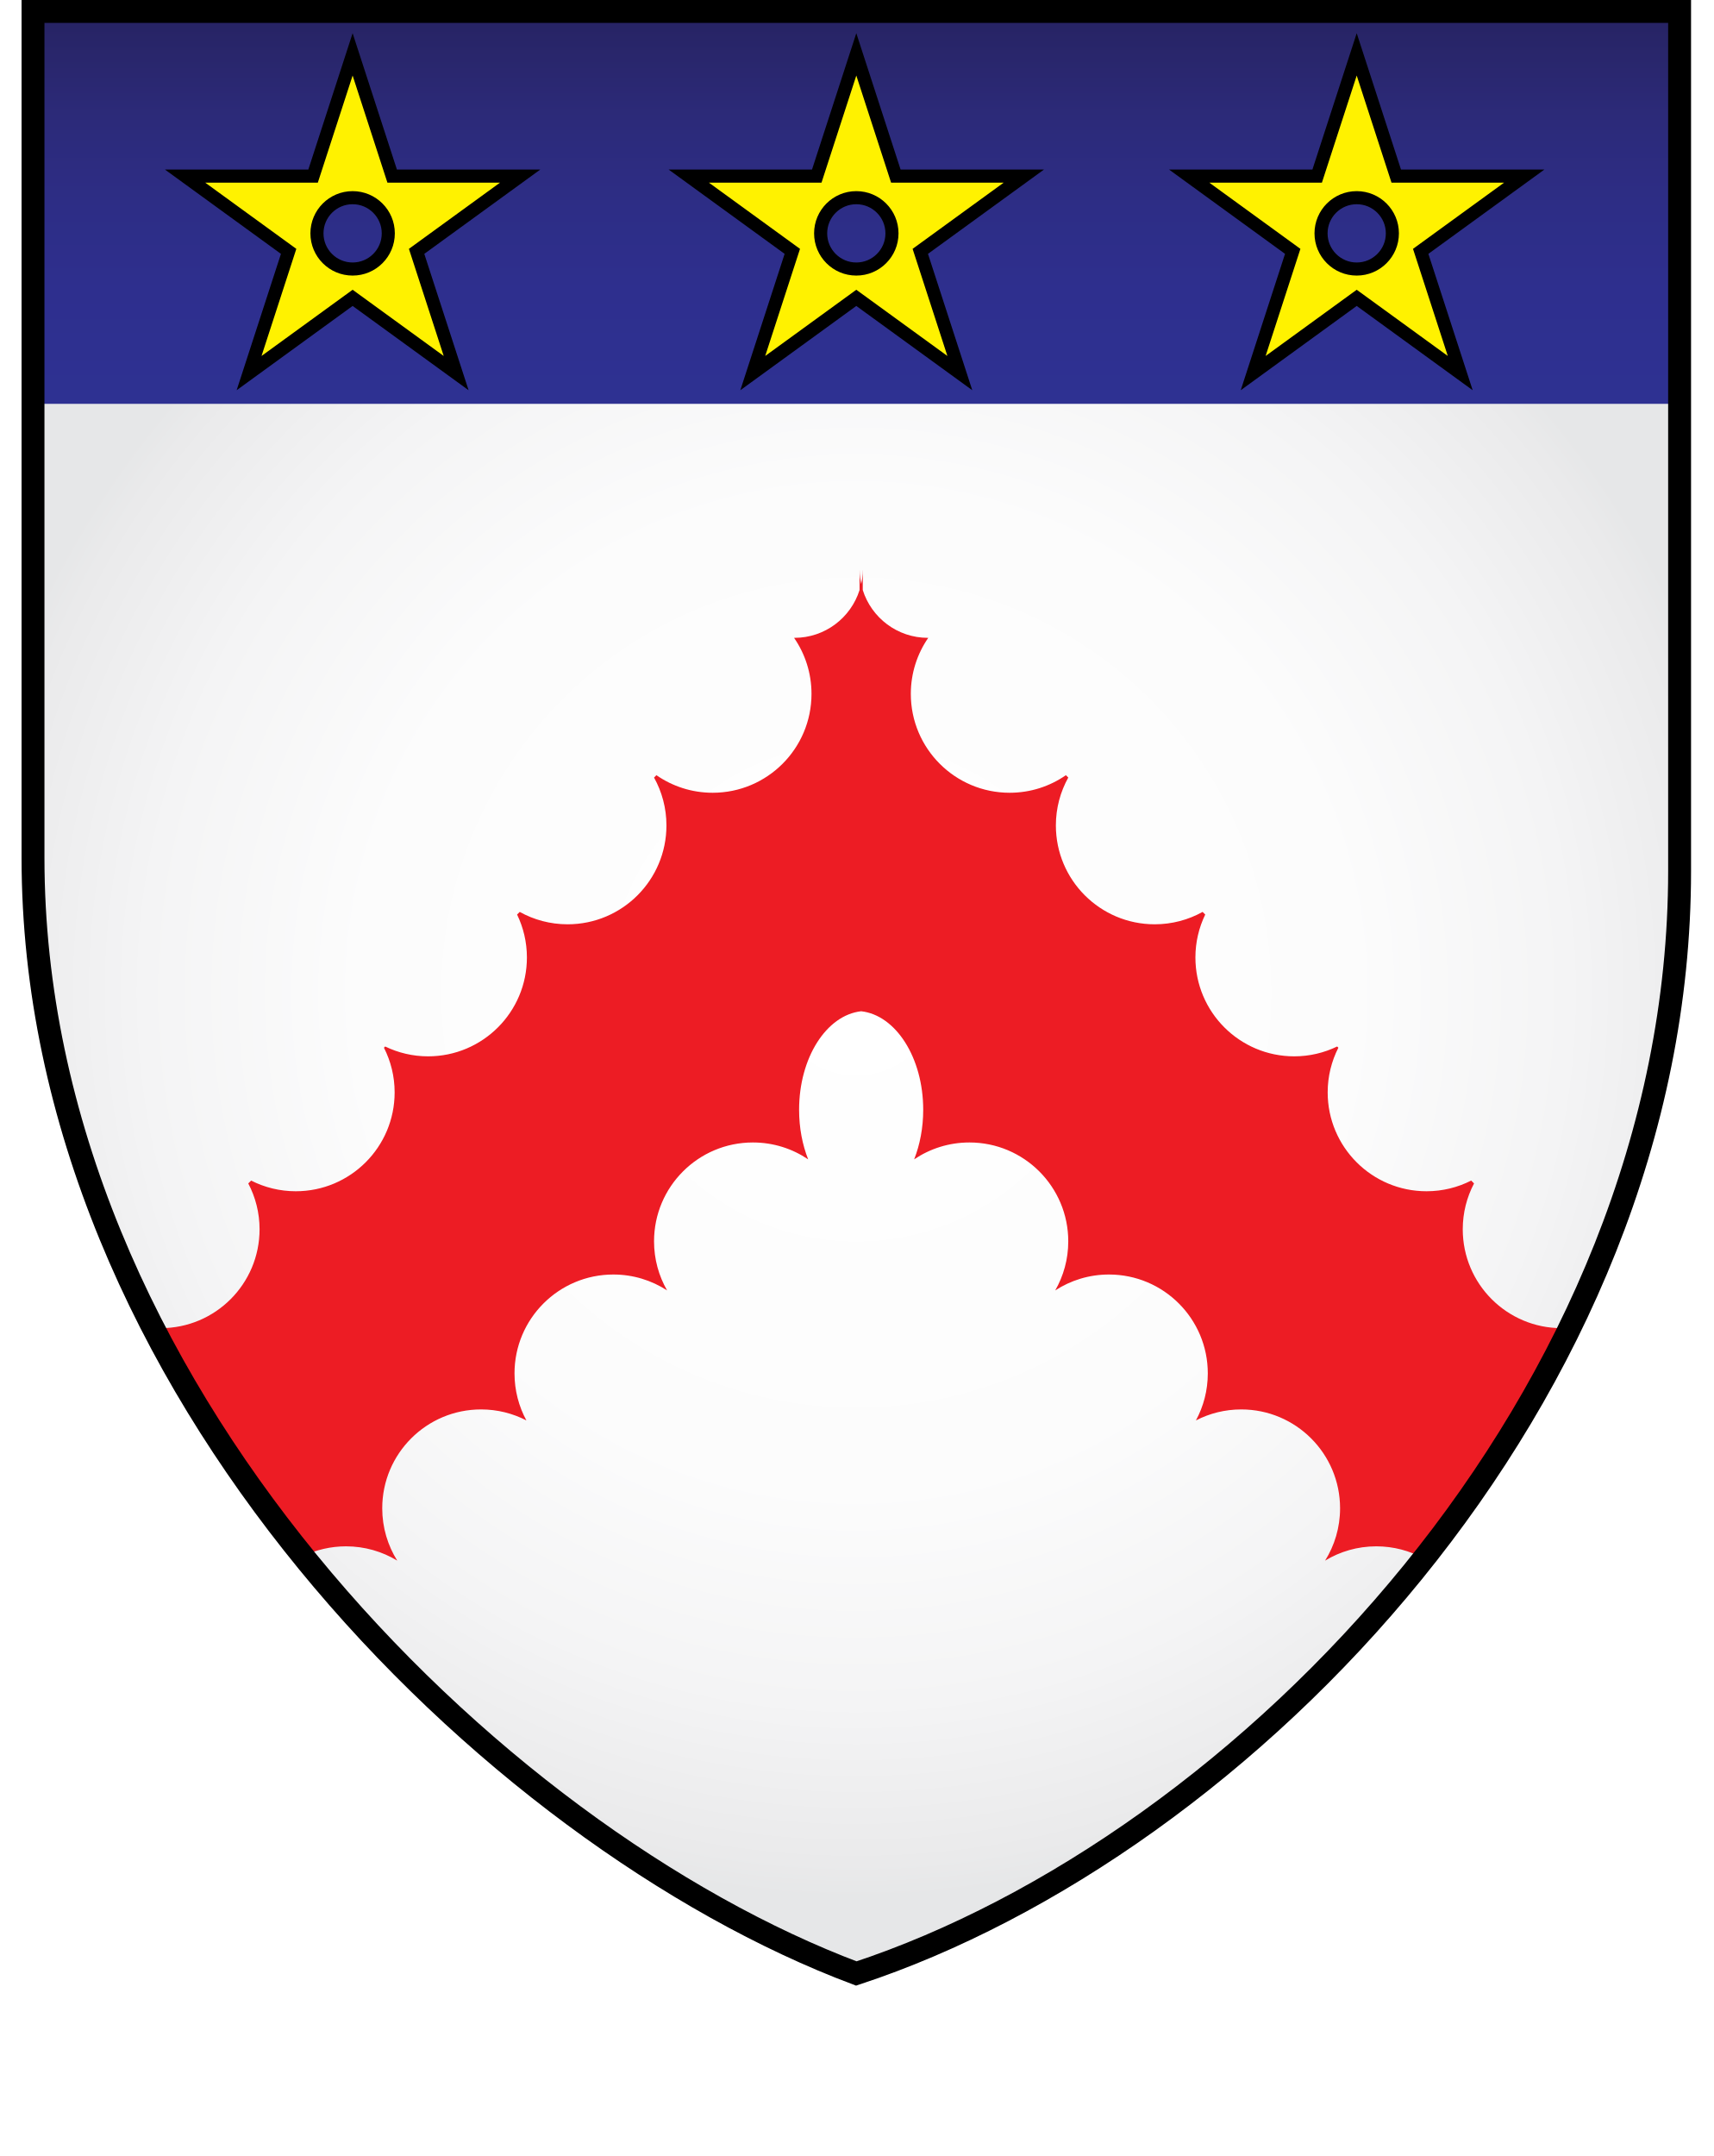
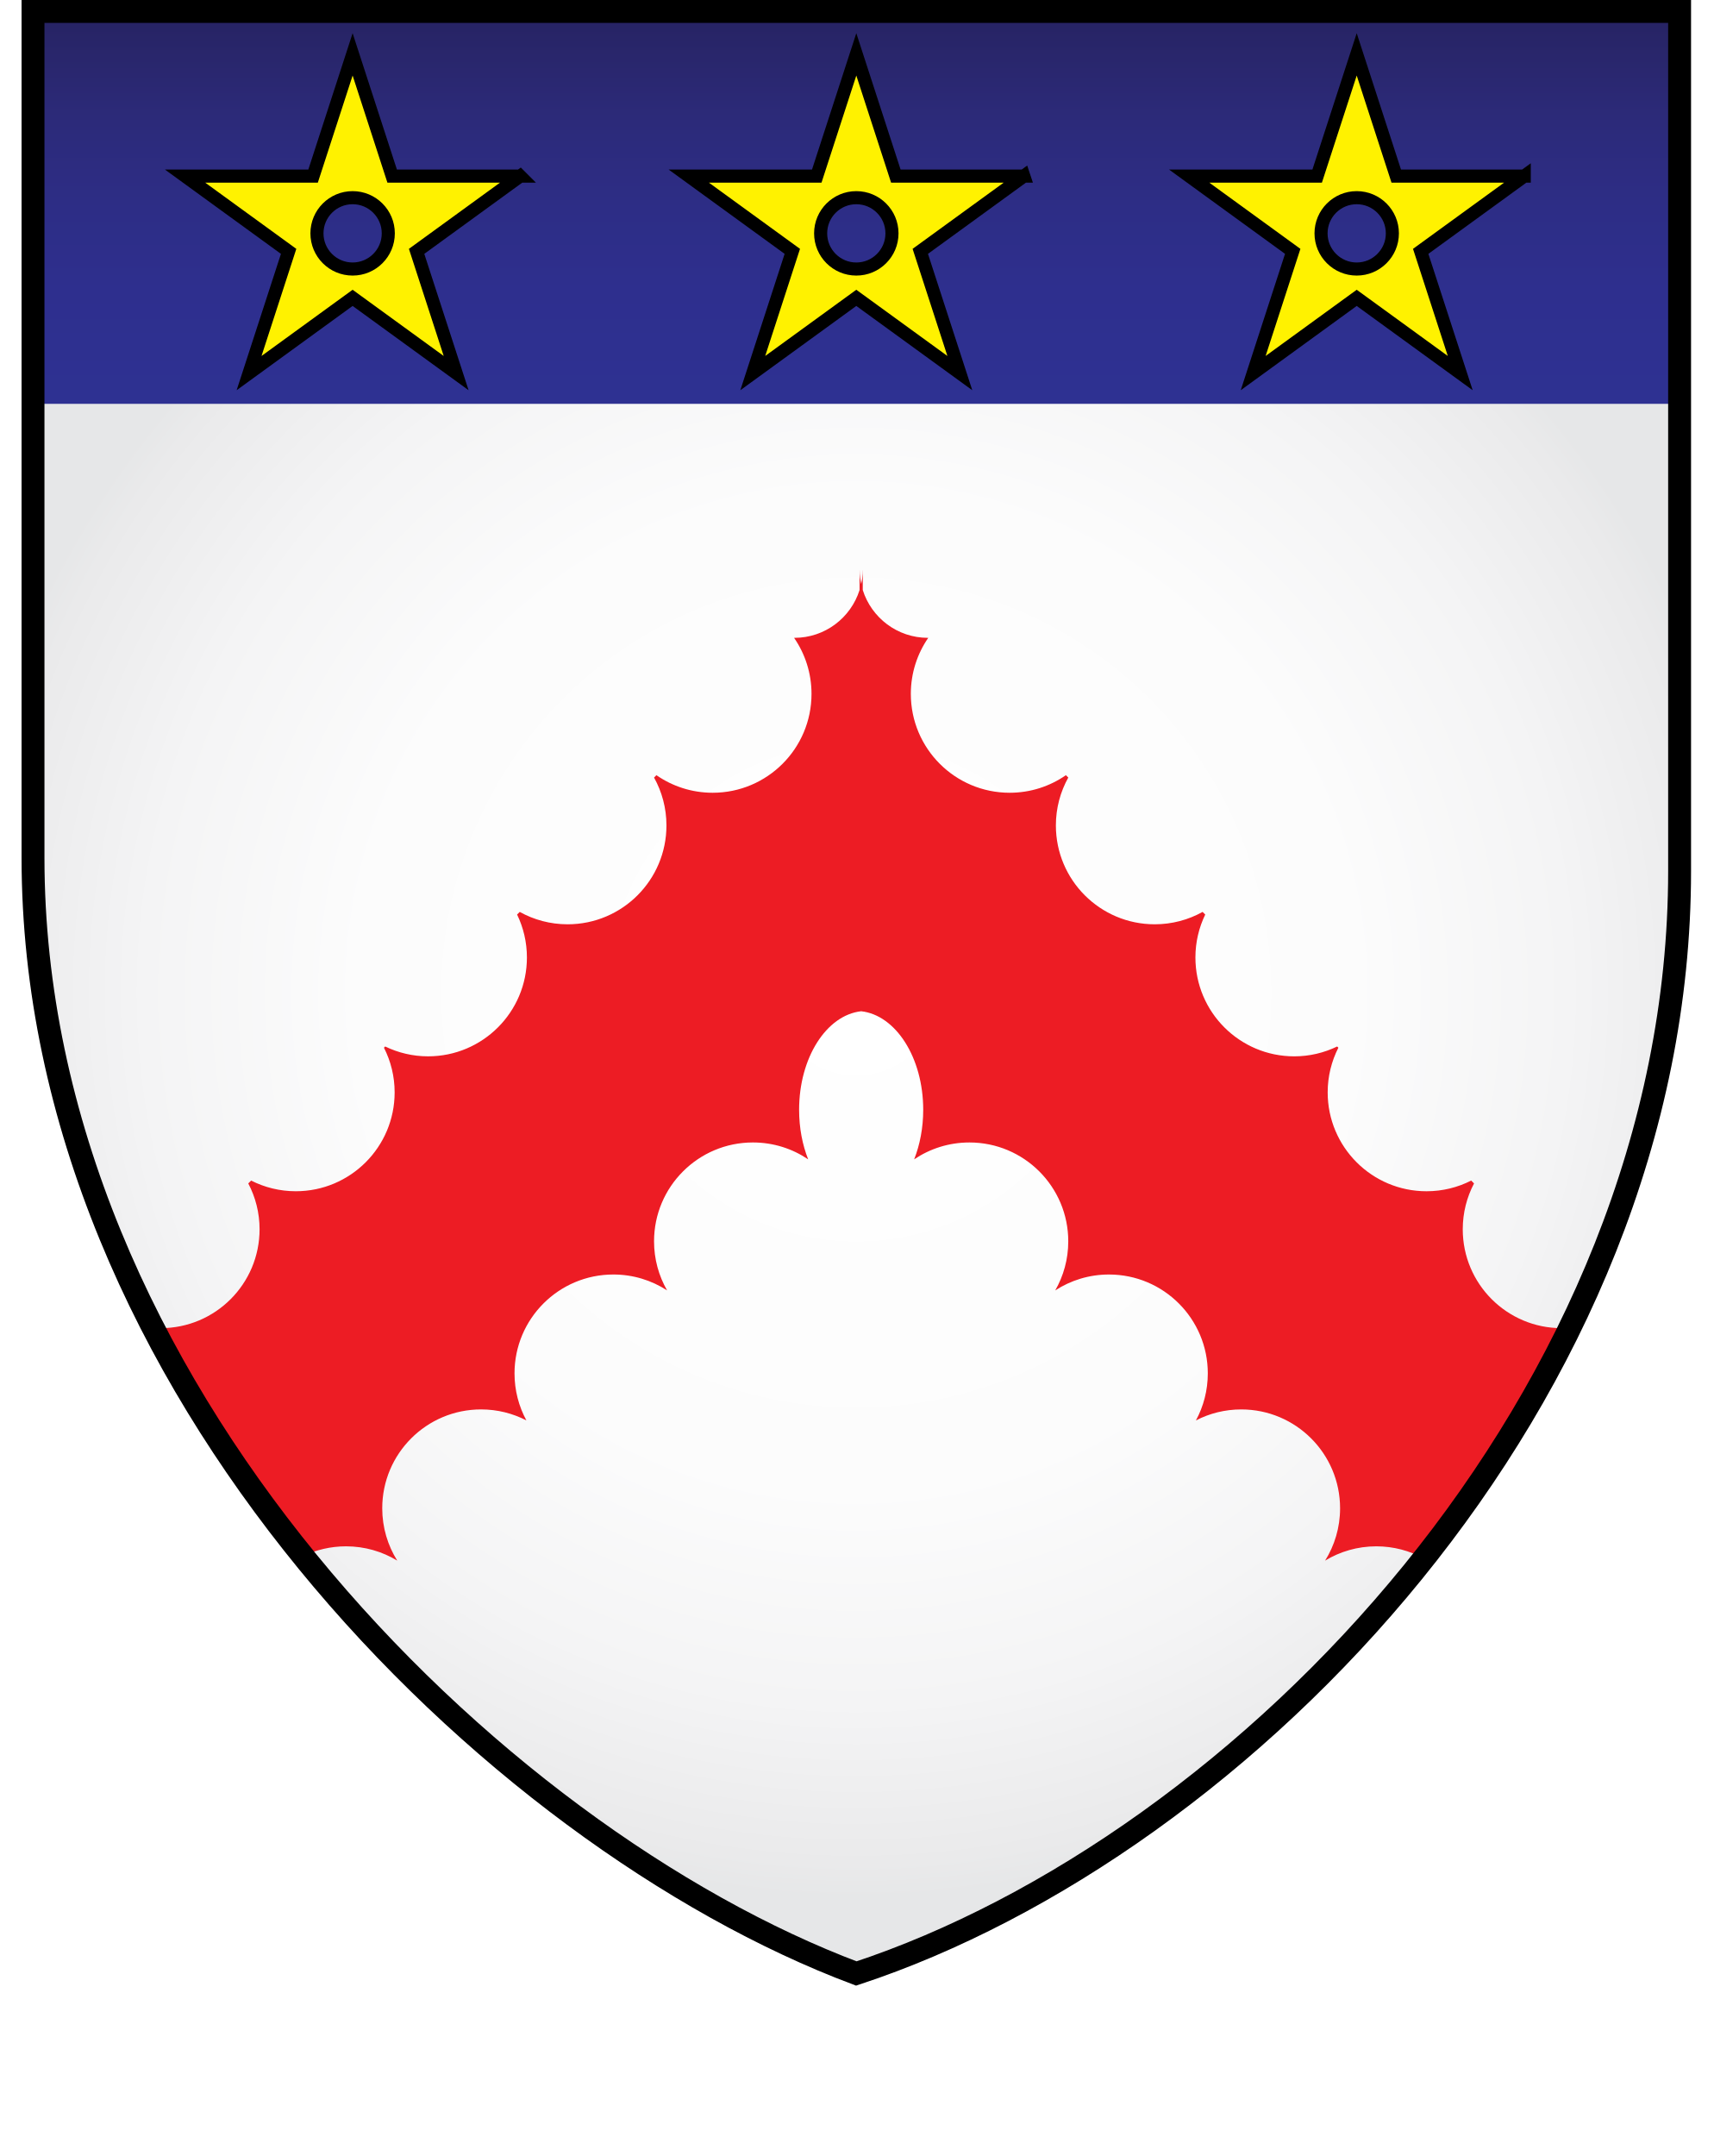
- <svg xmlns="http://www.w3.org/2000/svg" xmlns:xlink="http://www.w3.org/1999/xlink" version="1.1" x="0px" y="0px" width="524px" height="659px" viewBox="0 0 524 659" enable-background="new 0 0 524 659" xml:space="preserve">
+ <svg xmlns="http://www.w3.org/2000/svg" xmlns:xlink="http://www.w3.org/1999/xlink" width="524" height="659" viewBox="0 0 524 659">
+   <linearGradient id="a" gradientUnits="userSpaceOnUse" x1="37.789" y1="515.304" x2="92.683" y2="536.376">
+     <stop offset="0" stop-color="#8B5E3C" />
+     <stop offset=".497" stop-color="#FDC060" />
+   </linearGradient>
+   <linearGradient id="b" gradientUnits="userSpaceOnUse" x1="430.929" y1="536.376" x2="485.824" y2="515.304">
+     <stop offset=".503" stop-color="#FDC060" />
+     <stop offset="1" stop-color="#8B5E3C" />
+   </linearGradient>
+   <linearGradient id="c" gradientUnits="userSpaceOnUse" x1="1.5" y1="461.128" x2="107.092" y2="461.128">
+     <stop offset="0" stop-color="#BCBEC0" />
+     <stop offset=".333" stop-color="#E6E7E8" />
+   </linearGradient>
+   <linearGradient id="d" gradientUnits="userSpaceOnUse" x1="416.52" y1="461.128" x2="522.112" y2="461.128">
+     <stop offset=".632" stop-color="#E6E7E8" />
+     <stop offset=".687" stop-color="#DBDCDD" />
+     <stop offset=".793" stop-color="#CACBCD" />
+     <stop offset=".898" stop-color="#BFC1C3" />
+     <stop offset="1" stop-color="#BCBEC0" />
+   </linearGradient>
  <defs>
- </defs>
-   <linearGradient id="SVGID_2_" gradientUnits="userSpaceOnUse" x1="37.789" y1="515.304" x2="92.683" y2="536.376">
-     <stop offset="0" style="stop-color:#8B5E3C" />
-     <stop offset="0.497" style="stop-color:#FDC060" />
+     <path id="e" d="M261.113 3.5H10.093v258.714c0 161.08 140 299 251.713 341 118.286-39 251.714-175.92 251.714-337V3.5H261.113z" />
+   </defs>
+   <radialGradient id="f" cx="261.806" cy="303.357" r="276.834" gradientUnits="userSpaceOnUse">
+     <stop offset="0" stop-color="#FFF" />
+     <stop offset=".55" stop-color="#FCFCFC" />
+     <stop offset=".786" stop-color="#F4F4F5" />
+     <stop offset=".962" stop-color="#EAEAEB" />
+     <stop offset="1" stop-color="#E6E7E8" />
+   </radialGradient>
+   <use xlink:href="#e" overflow="visible" fill="url(#f)" />
+   <clipPath id="g">
+     <use xlink:href="#e" overflow="visible" />
+   </clipPath>
+   <linearGradient id="h" gradientUnits="userSpaceOnUse" x1="261.806" y1="3.5" x2="261.806" y2="123.443">
+     <stop offset="0" stop-color="#262262" />
+     <stop offset=".069" stop-color="#282568" />
+     <stop offset=".268" stop-color="#2C2A79" />
+     <stop offset=".48" stop-color="#2D2D85" />
+     <stop offset=".711" stop-color="#2E2F8E" />
+     <stop offset="1" stop-color="#2E3192" />
  </linearGradient>
-   <path display="none" fill="url(#SVGID_2_)" stroke="#000000" stroke-width="3" stroke-miterlimit="10" d="M109.092,493.628l-72,70  c0,0-13.53,0.171-11-15c2.529-15.171,23-55,23-55s1-8,21-9S109.092,493.628,109.092,493.628z" />
-   <linearGradient id="SVGID_3_" gradientUnits="userSpaceOnUse" x1="430.929" y1="536.376" x2="485.824" y2="515.304">
-     <stop offset="0.503" style="stop-color:#FDC060" />
-     <stop offset="1" style="stop-color:#8B5E3C" />
-   </linearGradient>
-   <path display="none" fill="url(#SVGID_3_)" stroke="#000000" stroke-width="3" stroke-miterlimit="10" d="M414.52,493.628l72,70  c0,0,13.529,0.171,11-15s-23-55-23-55s-1-8-21-9S414.52,493.628,414.52,493.628z" />
-   <linearGradient id="SVGID_4_" gradientUnits="userSpaceOnUse" x1="1.5" y1="461.128" x2="107.092" y2="461.128">
-     <stop offset="0" style="stop-color:#BCBEC0" />
-     <stop offset="0.333" style="stop-color:#E6E7E8" />
-   </linearGradient>
-   <path display="none" fill="url(#SVGID_4_)" stroke="#000000" stroke-width="3" stroke-miterlimit="10" d="M2.092,456.628  c0-18,7.316-28,35-28s51,8,51,8l19,57c0,0-71.883-16.141-90.941-9.07S2.092,456.628,2.092,456.628z" />
-   <linearGradient id="SVGID_5_" gradientUnits="userSpaceOnUse" x1="416.52" y1="461.128" x2="522.112" y2="461.128">
-     <stop offset="0.632" style="stop-color:#E6E7E8" />
-     <stop offset="0.687" style="stop-color:#DBDCDD" />
-     <stop offset="0.793" style="stop-color:#CACBCD" />
-     <stop offset="0.898" style="stop-color:#BFC1C3" />
-     <stop offset="1" style="stop-color:#BCBEC0" />
-   </linearGradient>
-   <path display="none" fill="url(#SVGID_5_)" stroke="#000000" stroke-width="3" stroke-miterlimit="10" d="M521.52,456.628  c0-18-7.316-28-35-28s-51,8-51,8l-19,57c0,0,71.883-16.141,90.941-9.07S521.52,456.628,521.52,456.628z" />
-   <path display="none" fill="#FBB040" stroke="#000000" stroke-width="3" stroke-miterlimit="10" d="M2.092,456.628c0,0,8,6,23,6  c9.731,10.067,11,32,11,58.345c-25-1.345-34-19.345-34-48.345S2.092,456.628,2.092,456.628z" />
-   <path display="none" fill="#FBB040" stroke="#000000" stroke-width="3" stroke-miterlimit="10" d="M521.52,456.628c0,0-8,6-23,6  c-9.731,10.067-11,32-11,58.345c25-1.345,34-19.345,34-48.345S521.52,456.628,521.52,456.628z" />
-   <g>
-     <defs>
-       <path id="SVGID_1_" d="M261.113,3.5H10.092c0,0,0,138.937,0,258.714c0,161.081,140,299,251.714,341    c118.286-39,251.714-175.92,251.714-337c0-119.778,0-262.714,0-262.714H261.113z" />
-     </defs>
-     <radialGradient id="SVGID_6_" cx="261.806" cy="303.357" r="276.834" gradientUnits="userSpaceOnUse">
-       <stop offset="0" style="stop-color:#FFFFFF" />
-       <stop offset="0.55" style="stop-color:#FCFCFC" />
-       <stop offset="0.786" style="stop-color:#F4F4F5" />
-       <stop offset="0.962" style="stop-color:#EAEAEB" />
-       <stop offset="1" style="stop-color:#E6E7E8" />
-     </radialGradient>
-     <use xlink:href="#SVGID_1_" overflow="visible" fill="url(#SVGID_6_)" />
-     <clipPath id="SVGID_7_">
-       <use xlink:href="#SVGID_1_" overflow="visible" />
-     </clipPath>
-     <linearGradient id="SVGID_8_" gradientUnits="userSpaceOnUse" x1="261.806" y1="3.5" x2="261.806" y2="123.443">
-       <stop offset="0" style="stop-color:#262262" />
-       <stop offset="0.069" style="stop-color:#282568" />
-       <stop offset="0.268" style="stop-color:#2C2A79" />
-       <stop offset="0.48" style="stop-color:#2D2D85" />
-       <stop offset="0.711" style="stop-color:#2E2F8E" />
-       <stop offset="1" style="stop-color:#2E3192" />
-     </linearGradient>
-     <rect x="10.092" y="3.5" clip-path="url(#SVGID_7_)" fill="url(#SVGID_8_)" width="503.428" height="119.943" />
-     <path clip-path="url(#SVGID_7_)" fill="#ED1C24" d="M477.441,405.962c-16.689,0-30.221-13.529-30.221-30.221   c0-5.061,1.254-9.824,3.453-14.014l-0.873-0.873c-4.102,2.082-8.74,3.263-13.655,3.263c-16.69,0-30.222-13.531-30.222-30.222   c0-4.915,1.186-9.548,3.268-13.651l-0.373-0.374c-3.969,1.917-8.41,3.009-13.113,3.009c-16.69,0-30.222-13.531-30.222-30.222   c0-4.704,1.085-9.149,3.004-13.118l-0.805-0.805c-4.337,2.409-9.325,3.785-14.638,3.785c-16.69,0-30.223-13.531-30.223-30.222   c0-5.312,1.386-10.294,3.793-14.631l-0.726-0.725c-4.881,3.385-10.804,5.373-17.194,5.373c-16.691,0-30.221-13.531-30.221-30.222   c0-6.363,1.971-12.264,5.329-17.134c-0.034,0-0.067,0.005-0.103,0.005c-9.351,0-17.257-6.146-19.922-14.618v-6.067l-0.01-0.01   c-0.014,1.456-0.18,2.875-0.477,4.245c-0.297-1.37-0.463-2.789-0.477-4.245l-0.01,0.01v6.067   c-2.665,8.471-10.571,14.618-19.922,14.618c-0.035,0-0.068-0.005-0.103-0.005c3.358,4.87,5.329,10.771,5.329,17.134   c0,16.691-13.53,30.222-30.222,30.222c-6.39,0-12.313-1.988-17.193-5.373l-0.726,0.725c2.407,4.337,3.792,9.319,3.792,14.631   c0,16.69-13.531,30.222-30.223,30.222c-5.312,0-10.3-1.376-14.637-3.785l-0.805,0.805c1.918,3.969,3.004,8.415,3.004,13.118   c0,16.691-13.531,30.222-30.222,30.222c-4.703,0-9.145-1.092-13.113-3.009l-0.373,0.374c2.081,4.103,3.267,8.736,3.267,13.651   c0,16.691-13.53,30.222-30.221,30.222c-4.916,0-9.554-1.181-13.655-3.263l-0.874,0.873c2.2,4.19,3.454,8.954,3.454,14.014   c0,16.692-13.531,30.221-30.222,30.221c-0.779,0-1.549-0.04-2.313-0.098c12.828,24.875,28.426,48.271,45.838,69.778   c3.97-1.918,8.423-2.993,13.127-2.993c5.73,0,11.089,1.596,15.654,4.366c-2.898-4.639-4.58-10.117-4.58-15.99   c0-16.69,13.531-30.222,30.223-30.222c4.995,0,9.702,1.22,13.854,3.365c-2.318-4.276-3.635-9.175-3.635-14.381   c0-16.69,13.53-30.221,30.222-30.221c6.059,0,11.696,1.79,16.427,4.859c-2.533-4.42-3.989-9.538-3.989-14.998   c0-16.691,13.531-30.222,30.222-30.222c6.26,0,12.074,1.903,16.898,5.161c-1.759-4.454-2.771-9.624-2.771-15.145   c0-15.908,8.361-28.936,18.974-30.123c10.611,1.188,18.973,14.215,18.973,30.123c0,5.521-1.012,10.691-2.77,15.145   c4.824-3.258,10.639-5.161,16.898-5.161c16.69,0,30.221,13.53,30.221,30.222c0,5.46-1.455,10.578-3.988,14.998   c4.73-3.069,10.368-4.859,16.427-4.859c16.691,0,30.222,13.53,30.222,30.221c0,5.206-1.316,10.104-3.635,14.381   c4.15-2.146,8.858-3.365,13.854-3.365c16.691,0,30.223,13.531,30.223,30.222c0,5.873-1.682,11.352-4.58,15.99   c4.565-2.771,9.924-4.366,15.654-4.366c5.266,0,10.215,1.35,14.525,3.717c17.166-21.684,32.336-45.335,44.641-70.521   C479.126,405.914,478.29,405.962,477.441,405.962z" />
-     <g clip-path="url(#SVGID_7_)">
-       <path fill="#FFF200" stroke="#000000" stroke-width="4" stroke-miterlimit="10" d="M313.024,53.829h-39.127l-12.091-37.212    l-12.091,37.212h-39.128l31.655,22.999l-12.091,37.212l31.654-22.998l31.654,22.998L281.37,76.828L313.024,53.829z     M261.806,82.233c-6.022,0-10.905-4.882-10.905-10.905c0-6.022,4.883-10.905,10.905-10.905s10.905,4.882,10.905,10.905    C272.711,77.351,267.829,82.233,261.806,82.233z" />
-       <path fill="#FFF200" stroke="#000000" stroke-width="4" stroke-miterlimit="10" d="M159.028,53.829h-39.127L107.81,16.617    L95.719,53.829H56.592l31.654,22.999L76.156,114.04l31.654-22.998l31.654,22.998l-12.091-37.212L159.028,53.829z M107.81,82.233    c-6.022,0-10.905-4.882-10.905-10.905c0-6.022,4.883-10.905,10.905-10.905s10.905,4.882,10.905,10.905    C118.715,77.351,113.833,82.233,107.81,82.233z" />
-       <path fill="#FFF200" stroke="#000000" stroke-width="4" stroke-miterlimit="10" d="M466.017,53.829H426.89l-12.091-37.212    l-12.091,37.212h-39.127l31.654,22.999l-12.091,37.212l31.654-22.998l31.654,22.998l-12.091-37.212L466.017,53.829z     M414.799,82.233c-6.022,0-10.905-4.882-10.905-10.905c0-6.022,4.883-10.905,10.905-10.905s10.905,4.882,10.905,10.905    C425.705,77.351,420.822,82.233,414.799,82.233z" />
-     </g>
-     <use xlink:href="#SVGID_1_" overflow="visible" fill="none" stroke="#000000" stroke-width="7" stroke-miterlimit="10" />
+   <path clip-path="url(#g)" fill="url(#h)" d="M10.092 3.5H513.52v119.943H10.092z" />
+   <path clip-path="url(#g)" fill="#ED1C24" d="M477.44 405.962c-16.688 0-30.22-13.53-30.22-30.22 0-5.062 1.254-9.825 3.453-14.015l-.873-.873c-4.102 2.082-8.74 3.263-13.655 3.263-16.69 0-30.222-13.53-30.222-30.222 0-4.915 1.186-9.548 3.268-13.65l-.372-.375c-3.97 1.917-8.41 3.01-13.113 3.01-16.69 0-30.222-13.532-30.222-30.223 0-4.704 1.085-9.15 3.004-13.118l-.805-.806c-4.337 2.41-9.325 3.785-14.638 3.785-16.69 0-30.223-13.532-30.223-30.223 0-5.312 1.387-10.294 3.794-14.63l-.726-.726c-4.88 3.386-10.804 5.374-17.194 5.374-16.69 0-30.22-13.53-30.22-30.222 0-6.363 1.97-12.264 5.328-17.134-.034 0-.067.005-.103.005-9.352 0-17.258-6.146-19.923-14.618v-6.067l-.01-.01c-.014 1.456-.18 2.875-.477 4.245-.297-1.37-.463-2.79-.477-4.245l-.01.01v6.067c-2.665 8.47-10.57 14.618-19.922 14.618-.034 0-.067-.005-.102-.005 3.358 4.87 5.33 10.77 5.33 17.134 0 16.69-13.53 30.222-30.223 30.222-6.39 0-12.313-1.988-17.193-5.373l-.726.726c2.407 4.337 3.792 9.32 3.792 14.63 0 16.69-13.53 30.223-30.223 30.223-5.312 0-10.3-1.377-14.637-3.786l-.805.805c1.918 3.968 3.004 8.414 3.004 13.117 0 16.69-13.53 30.222-30.222 30.222-4.703 0-9.145-1.093-13.113-3.01l-.373.374c2.08 4.103 3.266 8.736 3.266 13.65 0 16.692-13.53 30.223-30.22 30.223-4.917 0-9.555-1.18-13.656-3.263l-.874.873c2.2 4.19 3.454 8.954 3.454 14.014 0 16.693-13.53 30.222-30.222 30.222-.78 0-1.55-.04-2.313-.098 12.828 24.875 28.426 48.27 45.838 69.778 3.97-1.918 8.423-2.993 13.127-2.993 5.73 0 11.09 1.595 15.654 4.365-2.898-4.64-4.58-10.117-4.58-15.99 0-16.69 13.53-30.222 30.223-30.222 4.995 0 9.702 1.22 13.854 3.365-2.317-4.276-3.634-9.175-3.634-14.38 0-16.69 13.53-30.222 30.222-30.222 6.06 0 11.696 1.79 16.427 4.86-2.533-4.42-3.99-9.54-3.99-15 0-16.69 13.532-30.22 30.223-30.22 6.26 0 12.074 1.902 16.898 5.16-1.76-4.454-2.77-9.624-2.77-15.145 0-15.907 8.36-28.935 18.973-30.122 10.61 1.188 18.972 14.215 18.972 30.123 0 5.522-1.012 10.692-2.77 15.146 4.824-3.258 10.64-5.16 16.898-5.16 16.69 0 30.22 13.53 30.22 30.22 0 5.46-1.454 10.58-3.987 15 4.73-3.07 10.368-4.86 16.427-4.86 16.69 0 30.222 13.53 30.222 30.22 0 5.207-1.316 10.105-3.635 14.382 4.15-2.146 8.858-3.365 13.854-3.365 16.692 0 30.224 13.53 30.224 30.222 0 5.873-1.682 11.352-4.58 15.99 4.565-2.77 9.924-4.366 15.654-4.366 5.266 0 10.215 1.35 14.525 3.716 17.166-21.684 32.336-45.335 44.64-70.52-.827.068-1.663.116-2.512.116z" />
+   <g clip-path="url(#g)" fill="#FFF200" stroke="#000" stroke-width="4" stroke-miterlimit="10">
+     <path d="M313.024 53.83h-39.127l-12.09-37.213-12.092 37.212h-39.128l31.655 22.998-12.09 37.212 31.653-22.998 31.654 22.998-12.09-37.212 31.654-23zm-51.218 28.403c-6.022 0-10.905-4.882-10.905-10.905 0-6.022 4.884-10.905 10.906-10.905s10.905 4.882 10.905 10.905-4.88 10.905-10.904 10.905zM159.028 53.83H119.9l-12.09-37.213L95.72 53.83H56.59l31.654 22.998-12.09 37.212 31.654-22.998 31.654 22.998-12.09-37.212 31.654-23zM107.81 82.232c-6.022 0-10.905-4.882-10.905-10.905 0-6.022 4.883-10.905 10.905-10.905s10.905 4.882 10.905 10.905-4.882 10.905-10.905 10.905zM466.017 53.83H426.89L414.8 16.616 402.707 53.83H363.58l31.655 22.998-12.09 37.212 31.653-22.998 31.654 22.998-12.09-37.212 31.655-23zM414.8 82.232c-6.023 0-10.906-4.882-10.906-10.905 0-6.022 4.883-10.905 10.905-10.905s10.904 4.882 10.904 10.905-4.882 10.905-10.905 10.905z" />
  </g>
-   <radialGradient id="SVGID_9_" cx="261.806" cy="575.523" r="180.594" gradientUnits="userSpaceOnUse">
-     <stop offset="0.632" style="stop-color:#FFFFFF" />
-     <stop offset="0.705" style="stop-color:#F4F5F5" />
-     <stop offset="0.855" style="stop-color:#EAEBEB" />
-     <stop offset="1" style="stop-color:#E6E7E8" />
+   <use xlink:href="#e" overflow="visible" fill="none" stroke="#000" stroke-width="7" stroke-miterlimit="10" />
+   <radialGradient id="i" cx="261.806" cy="575.523" r="180.594" gradientUnits="userSpaceOnUse">
+     <stop offset=".632" stop-color="#FFF" />
+     <stop offset=".705" stop-color="#F4F5F5" />
+     <stop offset=".855" stop-color="#EAEBEB" />
+     <stop offset="1" stop-color="#E6E7E8" />
  </radialGradient>
-   <path display="none" fill="url(#SVGID_9_)" stroke="#000000" stroke-width="3" stroke-miterlimit="10" d="M474.52,493.628  c0,0-35,101-212.714,101s-212.714-101-212.714-101s-32,43-29,61S84.52,657.416,261.806,657.416S500.52,572.628,503.52,554.628  S474.52,493.628,474.52,493.628z" />
-   <g display="none">
-     <path fill="none" d="M20.092,554.628c3,18,64.428,102.788,241.714,102.788S500.52,572.628,503.52,554.628" />
-     <path display="inline" d="M56.142,554.339l2.238-0.219l1.138,1.429l13.104-7.662c-1.467-1.842-3.336-2.794-5.607-2.856   c-2.271-0.063-4.501,0.777-6.69,2.521l-0.395,0.337l-3.827-1.246c3.961-2.773,7.582-3.906,10.861-3.398   c3.279,0.508,6.454,2.688,9.523,6.543l6.193,7.774l-6.187,2.945l-0.687-0.862c0.585-0.274,1.117-0.604,1.597-0.985   c1.598-1.273,0.935-3.747-1.992-7.421l-0.461-0.58l-13.188,7.708l4.68,5.875l-2.944,0.164c-0.875-1.652-1.827-3.126-2.857-4.419   l-0.526-0.66l-6.027,3.523c-5.073,2.969-9.717,4.594-13.935,4.877c-4.217,0.283-7.32-0.824-9.309-3.321   c-1.073-1.348-1.337-3.104-0.792-5.271l4.345-0.224c-1.452,2.316-1.552,4.261-0.299,5.833c1.145,1.437,2.933,1.858,5.365,1.266   c2.432-0.594,6.166-2.36,11.201-5.3l7.208-4.199L56.142,554.339z" />
-     <path display="inline" d="M51.87,574.532l4.134-1.038l0.755,0.654c1.033,0.895,2.143,1.139,3.331,0.732   c1.188-0.407,2.974-1.637,5.359-3.689l9.233-7.979c2.727-2.359,5.552-3.807,8.477-4.343c2.924-0.535,5.281-0.028,7.069,1.521   c0.799,0.691,1.384,1.884,1.755,3.578l-4.495,3.876l-0.833-0.722c0.293-0.287,0.527-0.531,0.703-0.733   c1.915-2.211,2.038-4.037,0.371-5.48c-1.641-1.421-4.401-0.453-8.281,2.905l-8.299,7.164c-2.487,2.152-4.62,3.611-6.4,4.379   c-1.781,0.767-3.787,1.078-6.017,0.936l7.141,6.464c2.092,1.812,4.509,2.74,7.251,2.784l-1.353,1.168   c-2.492,0.422-4.221,0.572-5.188,0.452s-1.955-0.616-2.961-1.488L51.87,574.532z" />
-     <path display="inline" d="M79.668,597.444c-2.373-1.532-3.6-3.757-3.679-6.671c-0.079-2.915,0.999-6.103,3.234-9.563   c3.352-5.19,7.6-8.904,12.743-11.142c5.143-2.236,9.441-2.24,12.895-0.009c2.354,1.52,3.576,3.718,3.667,6.594   s-0.964,6.017-3.165,9.425c-3.498,5.415-7.767,9.236-12.809,11.464C87.514,599.771,83.218,599.737,79.668,597.444z M81.103,596.462   c2.508,1.62,5.831,1.193,9.97-1.281c4.139-2.474,7.852-6.252,11.139-11.335c4.16-6.447,4.606-10.726,1.338-12.836   c-2.508-1.621-5.824-1.217-9.947,1.212c-4.123,2.428-7.807,6.15-11.051,11.167C78.299,589.981,77.815,594.339,81.103,596.462z" />
-     <path display="inline" d="M96.076,606.431l3.792-2.075l0.203,0.096c0.052,0.024,0.151,0.097,0.297,0.218   c0.157,0.125,0.344,0.239,0.563,0.342c1.06,0.498,2.133,0.355,3.218-0.429c1.085-0.784,2.417-2.369,3.994-4.755l12.22-18.518   c-2.141-1.006-4.242-1.031-6.302-0.077c-2.06,0.955-3.686,2.7-4.877,5.237l-0.221,0.471l-3.969,0.588   c2.342-4.257,5.095-6.882,8.257-7.874c3.163-0.993,6.99-0.436,11.48,1.674c3.503,1.646,5.74,3.258,6.712,4.836   s0.919,3.514-0.159,5.807c-1.78,3.789-5.321,6.073-10.622,6.852l-0.294,10.35c-0.105,3.682,0.165,5.673,0.809,5.977   c0.707,0.332,2.566-0.332,5.579-1.991l-1.249,1.889c-3.78,2.132-6.211,2.944-7.292,2.437c-1.403-0.659-1.946-3.528-1.628-8.607   l0.653-10.507l-2.947-1.385l-1.184,1.79c-2.599,3.938-5.895,6.472-9.889,7.601l6.016,3.034l-3.636,2.148L96.076,606.431z    M115.092,595.77l4.132,1.941c3.735-0.577,6.53-2.839,8.384-6.787c1.708-3.634,0.659-6.345-3.146-8.132l-0.608-0.286   L115.092,595.77z" />
-     <path display="inline" d="M124.481,619.139l3.554-2.49l0.277,0.095c1.65,0.568,2.949,0.492,3.896-0.229   c0.946-0.721,2.195-2.592,3.746-5.614l9.979-19.345c-2.237-0.77-4.328-0.571-6.272,0.597c-1.945,1.168-3.373,3.074-4.284,5.721   l-0.169,0.49l-3.882,1.008c1.823-4.411,4.262-7.296,7.317-8.654c3.055-1.359,6.853-1.257,11.391,0.306l9.577,3.299l-3.623,5.812   l-1.026-0.354c0.287-0.55,0.509-1.056,0.668-1.517c0.404-1.174,0.192-2.153-0.637-2.938c-0.829-0.785-2.541-1.624-5.136-2.518   l-0.505-0.174l-6.436,12.55l7.264,2.502l-2.452,1.724c-2.317-1.279-3.92-2.072-4.811-2.379l-0.814-0.28l-1.17,2.286   c-1.311,2.57-2.626,4.513-3.947,5.826s-3.107,2.453-5.359,3.421l7.672,3.115l1.687,0.656c1.77,0.609,3.71,0.354,5.82-0.765   l-0.875,1.694c-2.838,1.999-5.104,2.707-6.798,2.123l-0.742-0.28L124.481,619.139z" />
-     <path display="inline" d="M147.92,625.12l3.006-2.581c0.529,2.486,1.654,3.935,3.374,4.345c1.642,0.392,3.41-0.177,5.303-1.706   c1.894-1.528,4.415-4.438,7.563-8.73l11.296-15.366c-1.17-0.489-2.191-0.838-3.063-1.046c-2.335-0.557-4.327-0.186-5.976,1.111   c-1.649,1.298-2.828,3.432-3.536,6.401l-3.816,1.444c0.898-2.827,2.053-5.067,3.462-6.722c1.562-1.845,3.168-3.039,4.821-3.583   c1.653-0.545,3.878-0.621,6.678-0.229c0.558,0.085,1.405,0.197,2.541,0.339l3.621-0.035l-1.604,7.697l-2.811,16.095   c-0.656,3.742-0.92,6.247-0.791,7.515c0.128,1.269,0.723,2.028,1.785,2.282c0.19,0.045,0.854,0.154,1.993,0.329l-0.579,1.463   l-8.107-0.091l2.009-11.474l-9.132-2.178c-2.765,3.771-5.134,6.305-7.108,7.604c-1.975,1.299-4.051,1.689-6.229,1.17   C150.554,628.682,148.987,627.33,147.92,625.12z M167.083,618.876l8.295,1.978l3.04-17.502L167.083,618.876z" />
-     <path display="inline" d="M185.108,635.304l3.057-3.056l0.241,0.133c0.131,0.053,0.458,0.119,0.98,0.2   c1.26,0.197,2.289-0.271,3.087-1.403c0.798-1.133,1.737-3.444,2.817-6.937l5.623-18.266l-4.306-0.672   c-4.369-0.682-6.921,1.339-7.659,6.061c-0.087,0.56-0.144,1.259-0.17,2.099l-3.893,1.707c1.189-4.492,3.201-7.886,6.035-10.181   c2.833-2.295,6.083-3.156,9.748-2.585l7.217,1.126c3.257,0.509,5.458,0.55,6.606,0.124s2.067-1.626,2.759-3.604l2.775-1.022   c-1.245,2.766-3.142,4.864-5.69,6.297c-2.548,1.432-5.264,1.923-8.146,1.474l-1.702-0.266l-4.9,15.872   c-0.875,2.855-1.856,5.062-2.942,6.618c-1.085,1.558-2.628,2.968-4.626,4.231l6.541,1.211l-2.904,3.08L185.108,635.304z" />
-     <path display="inline" d="M228.646,638.542l2.556-3.398c1.089,2.641,2.667,3.988,4.733,4.044c1.354,0.037,2.576-0.717,3.663-2.26   c1.087-1.544,1.855-3.607,2.305-6.19l3.86-22.309c-0.582-0.141-0.988-0.215-1.218-0.221c-1.894-0.052-3.498,0.829-4.81,2.642   c-1.313,1.813-2.006,4.095-2.081,6.845l-3.401,2.149c0.36-4.379,1.732-7.755,4.117-10.128c2.385-2.374,5.534-3.508,9.449-3.401   l1.395,0.037c1.905,8.152,3.229,16.517,3.974,25.093l11.973-24.661l3.7-0.489l-1.513,7.532l-3.328,19.185   c-0.287,1.707-0.445,3.071-0.473,4.093c-0.037,1.383,0.558,2.091,1.786,2.124c0.608,0.017,1.426-0.047,2.452-0.192l-0.265,1.502   l-8.569,2.081l5.291-30.575l-12.479,25.521l-1.783,0.329l0.019-0.684c0.166-6.146-0.724-13.806-2.67-22.98l-1.672,9.58   c-2.043,11.82-5.958,17.651-11.744,17.495C231.893,641.249,230.137,640.328,228.646,638.542z" />
-     <path display="inline" d="M270.081,639.617l2.173-3.313c1.197,2.242,2.679,3.322,4.445,3.239c1.687-0.079,3.228-1.115,4.623-3.108   s3.011-5.489,4.847-10.485l6.595-17.896c-1.26-0.146-2.337-0.197-3.232-0.155c-2.397,0.112-4.209,1.021-5.434,2.724   c-1.226,1.704-1.767,4.081-1.624,7.131l-3.266,2.445c0.08-2.965,0.567-5.438,1.464-7.418c0.989-2.205,2.202-3.798,3.64-4.779   c1.437-0.981,3.554-1.671,6.353-2.07c0.56-0.073,1.404-0.199,2.534-0.379l3.47-1.036l0.592,7.84l1.761,16.243   c0.406,3.777,0.847,6.257,1.322,7.439c0.475,1.183,1.257,1.749,2.348,1.698c0.194-0.01,0.863-0.088,2.006-0.236l-0.15,1.565   l-7.814,2.16l-1.249-11.581l-9.379,0.439c-1.611,4.388-3.185,7.479-4.722,9.275c-1.537,1.795-3.424,2.745-5.661,2.851   C273.597,642.309,271.718,641.444,270.081,639.617z M286.761,628.306l8.519-0.398l-1.931-17.659L286.761,628.306z" />
-     <path display="inline" d="M308.967,646.868l2.659-2.561c1.563,1.569,3.418,2.234,5.563,1.992c1.506-0.169,2.594-0.906,3.262-2.211   s1.083-3.489,1.247-6.553c0.012-0.208,0.029-0.511,0.054-0.91c-1.943,1.01-4.022,1.639-6.236,1.889   c-2.933,0.33-5.377-0.565-7.332-2.686c-1.954-2.12-3.155-5.171-3.604-9.152c-0.701-6.229,0.284-11.744,2.957-16.544   c2.673-4.799,6.246-7.45,10.72-7.953c2.545-0.287,5.076-0.128,7.595,0.476l-0.673,6.349l-1.044,0.117   c-0.016-0.553-0.047-1.032-0.093-1.439c-0.156-1.393-0.831-2.453-2.022-3.183s-2.683-0.993-4.475-0.792   c-3.059,0.345-5.512,2.756-7.359,7.236c-1.848,4.479-2.459,9.493-1.835,15.039c0.381,3.391,1.424,5.983,3.128,7.776   c1.704,1.794,3.835,2.547,6.392,2.26c1.574-0.178,2.889-0.57,3.941-1.178l0.381-11.863l-3.03,0.341   c-2.009,0.226-3.735,1.313-5.181,3.26l0.041-1.639c1.749-2.948,3.65-4.539,5.704-4.77l6.129-0.69l-0.521,7.393l-0.183,5.621   c-0.172,5.146-1.063,9.008-2.675,11.586c-1.61,2.578-4.054,4.052-7.329,4.421C312.684,648.777,310.624,648.233,308.967,646.868z" />
-     <path display="inline" d="M331.268,636.675l1.841-3.899l0.245-0.094c0.065-0.028,0.213-0.049,0.445-0.061   c0.115-0.006,0.241-0.021,0.376-0.047c1.23-0.232,2.062-0.921,2.494-2.067c0.432-1.146,0.589-3.083,0.471-5.813l-0.953-22.597   c-2.324,0.438-4.042,1.647-5.153,3.625c-1.11,1.978-1.406,4.342-0.887,7.092l0.096,0.51l-2.872,2.799   c-1.144-9.272,2.811-14.764,11.861-16.473l4.892-0.924c3.769-0.711,6.67-0.263,8.704,1.345c2.033,1.608,3.461,4.591,4.284,8.947   c1.333,7.061,0.596,12.924-2.21,17.59c-2.807,4.667-7.347,7.592-13.621,8.776c-0.26,0.049-0.789,0.125-1.588,0.228L331.268,636.675   z M336.828,632.602l3.145,0.126c1.709,0.077,3.41-0.044,5.104-0.363c2.324-0.439,4.053-1.218,5.187-2.335   c1.133-1.118,2.033-2.94,2.701-5.467c1.183-4.447,1.303-9.166,0.36-14.156c-1.453-7.694-5.283-10.955-11.489-9.783l-2.116,0.399   l0.767,18.264c0.146,3.317-0.029,5.878-0.53,7.685C339.455,628.777,338.412,630.654,336.828,632.602z" />
-     <path display="inline" d="M359.721,629.317l1.351-3.725c1.683,1.906,3.373,2.615,5.073,2.127c1.623-0.466,2.883-1.829,3.781-4.091   s1.664-6.035,2.299-11.32l2.291-18.934c-1.26,0.149-2.32,0.347-3.182,0.594c-2.307,0.662-3.86,1.964-4.659,3.904   c-0.8,1.94-0.778,4.378,0.064,7.313l-2.614,3.133c-0.606-2.904-0.702-5.423-0.286-7.557c0.454-2.373,1.267-4.203,2.439-5.489   c1.172-1.286,3.073-2.445,5.704-3.479c0.527-0.201,1.321-0.519,2.379-0.953l3.137-1.81l2.384,7.493l5.458,15.399   c1.267,3.581,2.268,5.893,3.003,6.935c0.734,1.041,1.626,1.411,2.675,1.11c0.188-0.054,0.82-0.285,1.898-0.692l0.214,1.558   l-7.105,3.904l-3.886-10.981l-9.024,2.59c-0.556,4.642-1.375,8.013-2.456,10.114c-1.082,2.102-2.699,3.462-4.852,4.079   C363.765,631.126,361.737,630.719,359.721,629.317z M373.345,614.465l8.196-2.352l-5.95-16.738L373.345,614.465z" />
-     <path display="inline" d="M394.42,620.986l0.94-4.157l0.925-0.379c1.264-0.519,1.983-1.399,2.156-2.643s-0.117-3.393-0.872-6.447   l-2.952-11.84c-0.874-3.498-0.891-6.673-0.048-9.524c0.842-2.852,2.357-4.726,4.547-5.622c0.978-0.4,2.307-0.384,3.985,0.049   l1.43,5.761l-1.021,0.418c-0.123-0.391-0.235-0.71-0.337-0.958c-1.108-2.706-2.683-3.641-4.723-2.805   c-2.009,0.822-2.391,3.723-1.146,8.701l2.646,10.64c0.798,3.189,1.138,5.752,1.018,7.688c-0.119,1.935-0.746,3.865-1.881,5.791   l8.991-3.454c2.562-1.049,4.48-2.786,5.758-5.213l0.432,1.734c-0.749,2.414-1.396,4.025-1.938,4.834   c-0.544,0.809-1.432,1.466-2.665,1.971L394.42,620.986z" />
-     <path display="inline" d="M418.125,611.055l0.621-4.296l0.259-0.136c1.545-0.813,2.379-1.812,2.503-2.994   c0.123-1.184-0.384-3.376-1.522-6.575l-7.255-20.522c-2.094,1.102-3.382,2.761-3.863,4.978s-0.071,4.563,1.232,7.04l0.241,0.459   l-1.926,3.518c-1.964-4.35-2.394-8.103-1.291-11.259c1.104-3.156,3.779-5.853,8.027-8.088l8.965-4.717l1.751,6.621l-0.961,0.505   c-0.204-0.585-0.42-1.094-0.646-1.524c-0.578-1.1-1.438-1.616-2.577-1.55s-2.924,0.739-5.353,2.017l-0.473,0.249l4.732,13.286   l6.8-3.577l-0.425,2.967c-2.519,0.812-4.195,1.436-5.028,1.874l-0.763,0.401l0.864,2.419c0.975,2.716,1.487,5.005,1.539,6.866   c0.052,1.862-0.342,3.944-1.18,6.248l7.526-3.454l1.633-0.779c1.657-0.872,2.801-2.46,3.432-4.764l0.634,1.798   c-0.488,3.438-1.525,5.573-3.11,6.407l-0.713,0.349L418.125,611.055z" />
-     <path display="inline" d="M438.71,597.995l-0.085-4.233c2.5,1.392,4.569,1.476,6.208,0.253c1.095-0.817,1.594-2.165,1.495-4.044   c-0.098-1.879-0.775-3.978-2.032-6.296l-10.775-19.885c-0.545,0.25-0.914,0.446-1.106,0.591c-1.51,1.126-2.219,2.808-2.126,5.044   c0.092,2.236,0.961,4.456,2.606,6.661l-1.339,3.795c-2.308-3.477-3.316-6.912-3.026-10.307s1.825-6.129,4.604-8.203l1.326-0.989   c3.43,2.62,7.324,5.236,11.682,7.85l4.941,2.964c3.415,2.022,6.085,3.729,8.01,5.117l-6.565-12.11   c-2.268-4.173-3.494-7.794-3.679-10.864c-0.185-3.069,0.681-5.319,2.596-6.747c0.681-0.509,1.479-0.83,2.396-0.965l0.91,3.293   c-1.478-0.271-2.594-0.124-3.349,0.438c-1.987,1.484-1.555,4.849,1.3,10.095l8.55,15.778l3.525,6.079l-1.146,2.15   c-1.394-1.176-4.345-3.114-8.852-5.813l-9.504-5.68c-2.538-1.52-4.745-2.922-6.623-4.209l4.381,8.06   c2.761,5.102,4.277,9.473,4.551,13.112c0.273,3.642-0.717,6.303-2.973,7.985C443.029,598.098,441.062,598.457,438.71,597.995z" />
-     <path display="inline" d="M467.76,576.568l-1.036-3.824c2.472,0.593,4.263,0.2,5.373-1.177c1.06-1.313,1.307-3.154,0.742-5.521   c-0.565-2.367-2.108-5.896-4.629-10.584l-9.011-16.809c-0.945,0.847-1.699,1.618-2.262,2.315c-1.507,1.868-2.029,3.825-1.567,5.873   c0.461,2.047,1.88,4.028,4.257,5.945l-0.337,4.066c-2.166-2.027-3.692-4.033-4.579-6.018c-0.993-2.203-1.38-4.167-1.16-5.894   c0.219-1.727,1.108-3.769,2.666-6.127c0.317-0.467,0.783-1.183,1.399-2.147l1.526-3.283l6.258,4.76l13.32,9.462   c3.095,2.202,5.243,3.518,6.443,3.947c1.199,0.429,2.142,0.22,2.827-0.63c0.122-0.152,0.508-0.704,1.155-1.657l1.071,1.151   l-3.57,7.279l-9.492-6.75l-5.895,7.307c2.213,4.118,3.481,7.347,3.806,9.688c0.323,2.341-0.219,4.383-1.625,6.126   C472.108,575.724,470.214,576.556,467.76,576.568z M470.368,556.583l5.354-6.637l-14.491-10.273L470.368,556.583z" />
-   </g>
</svg>
